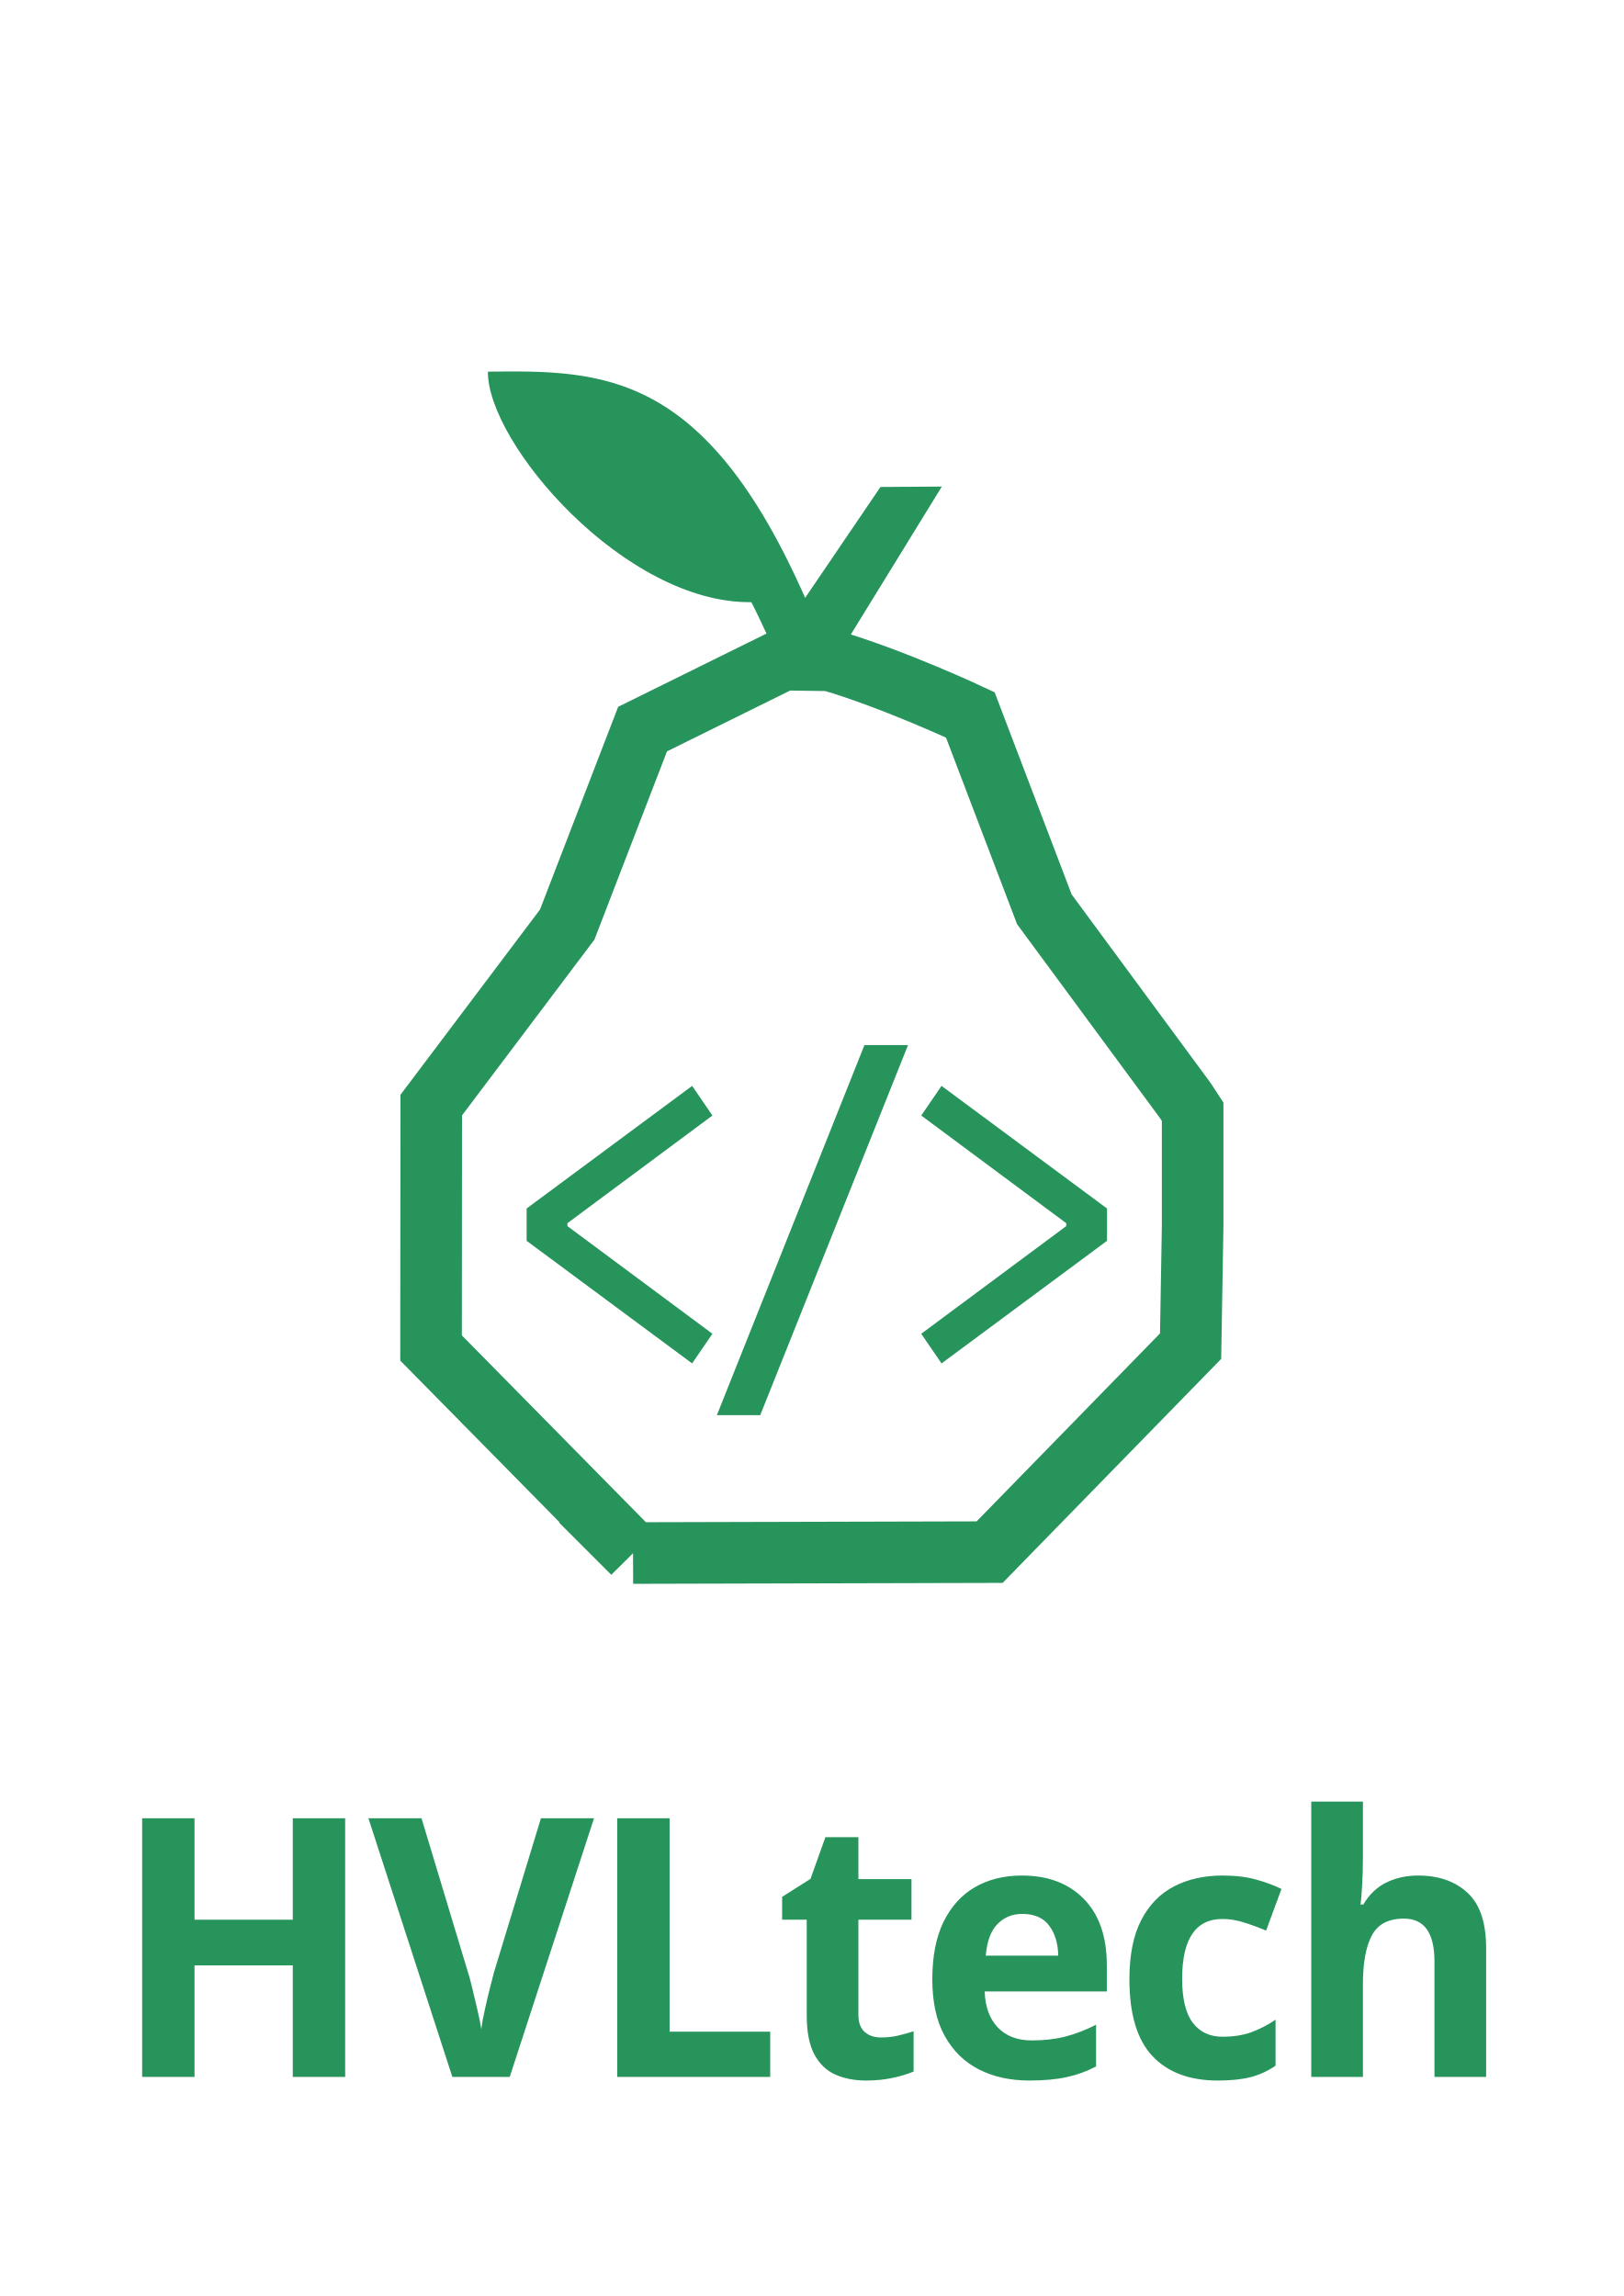
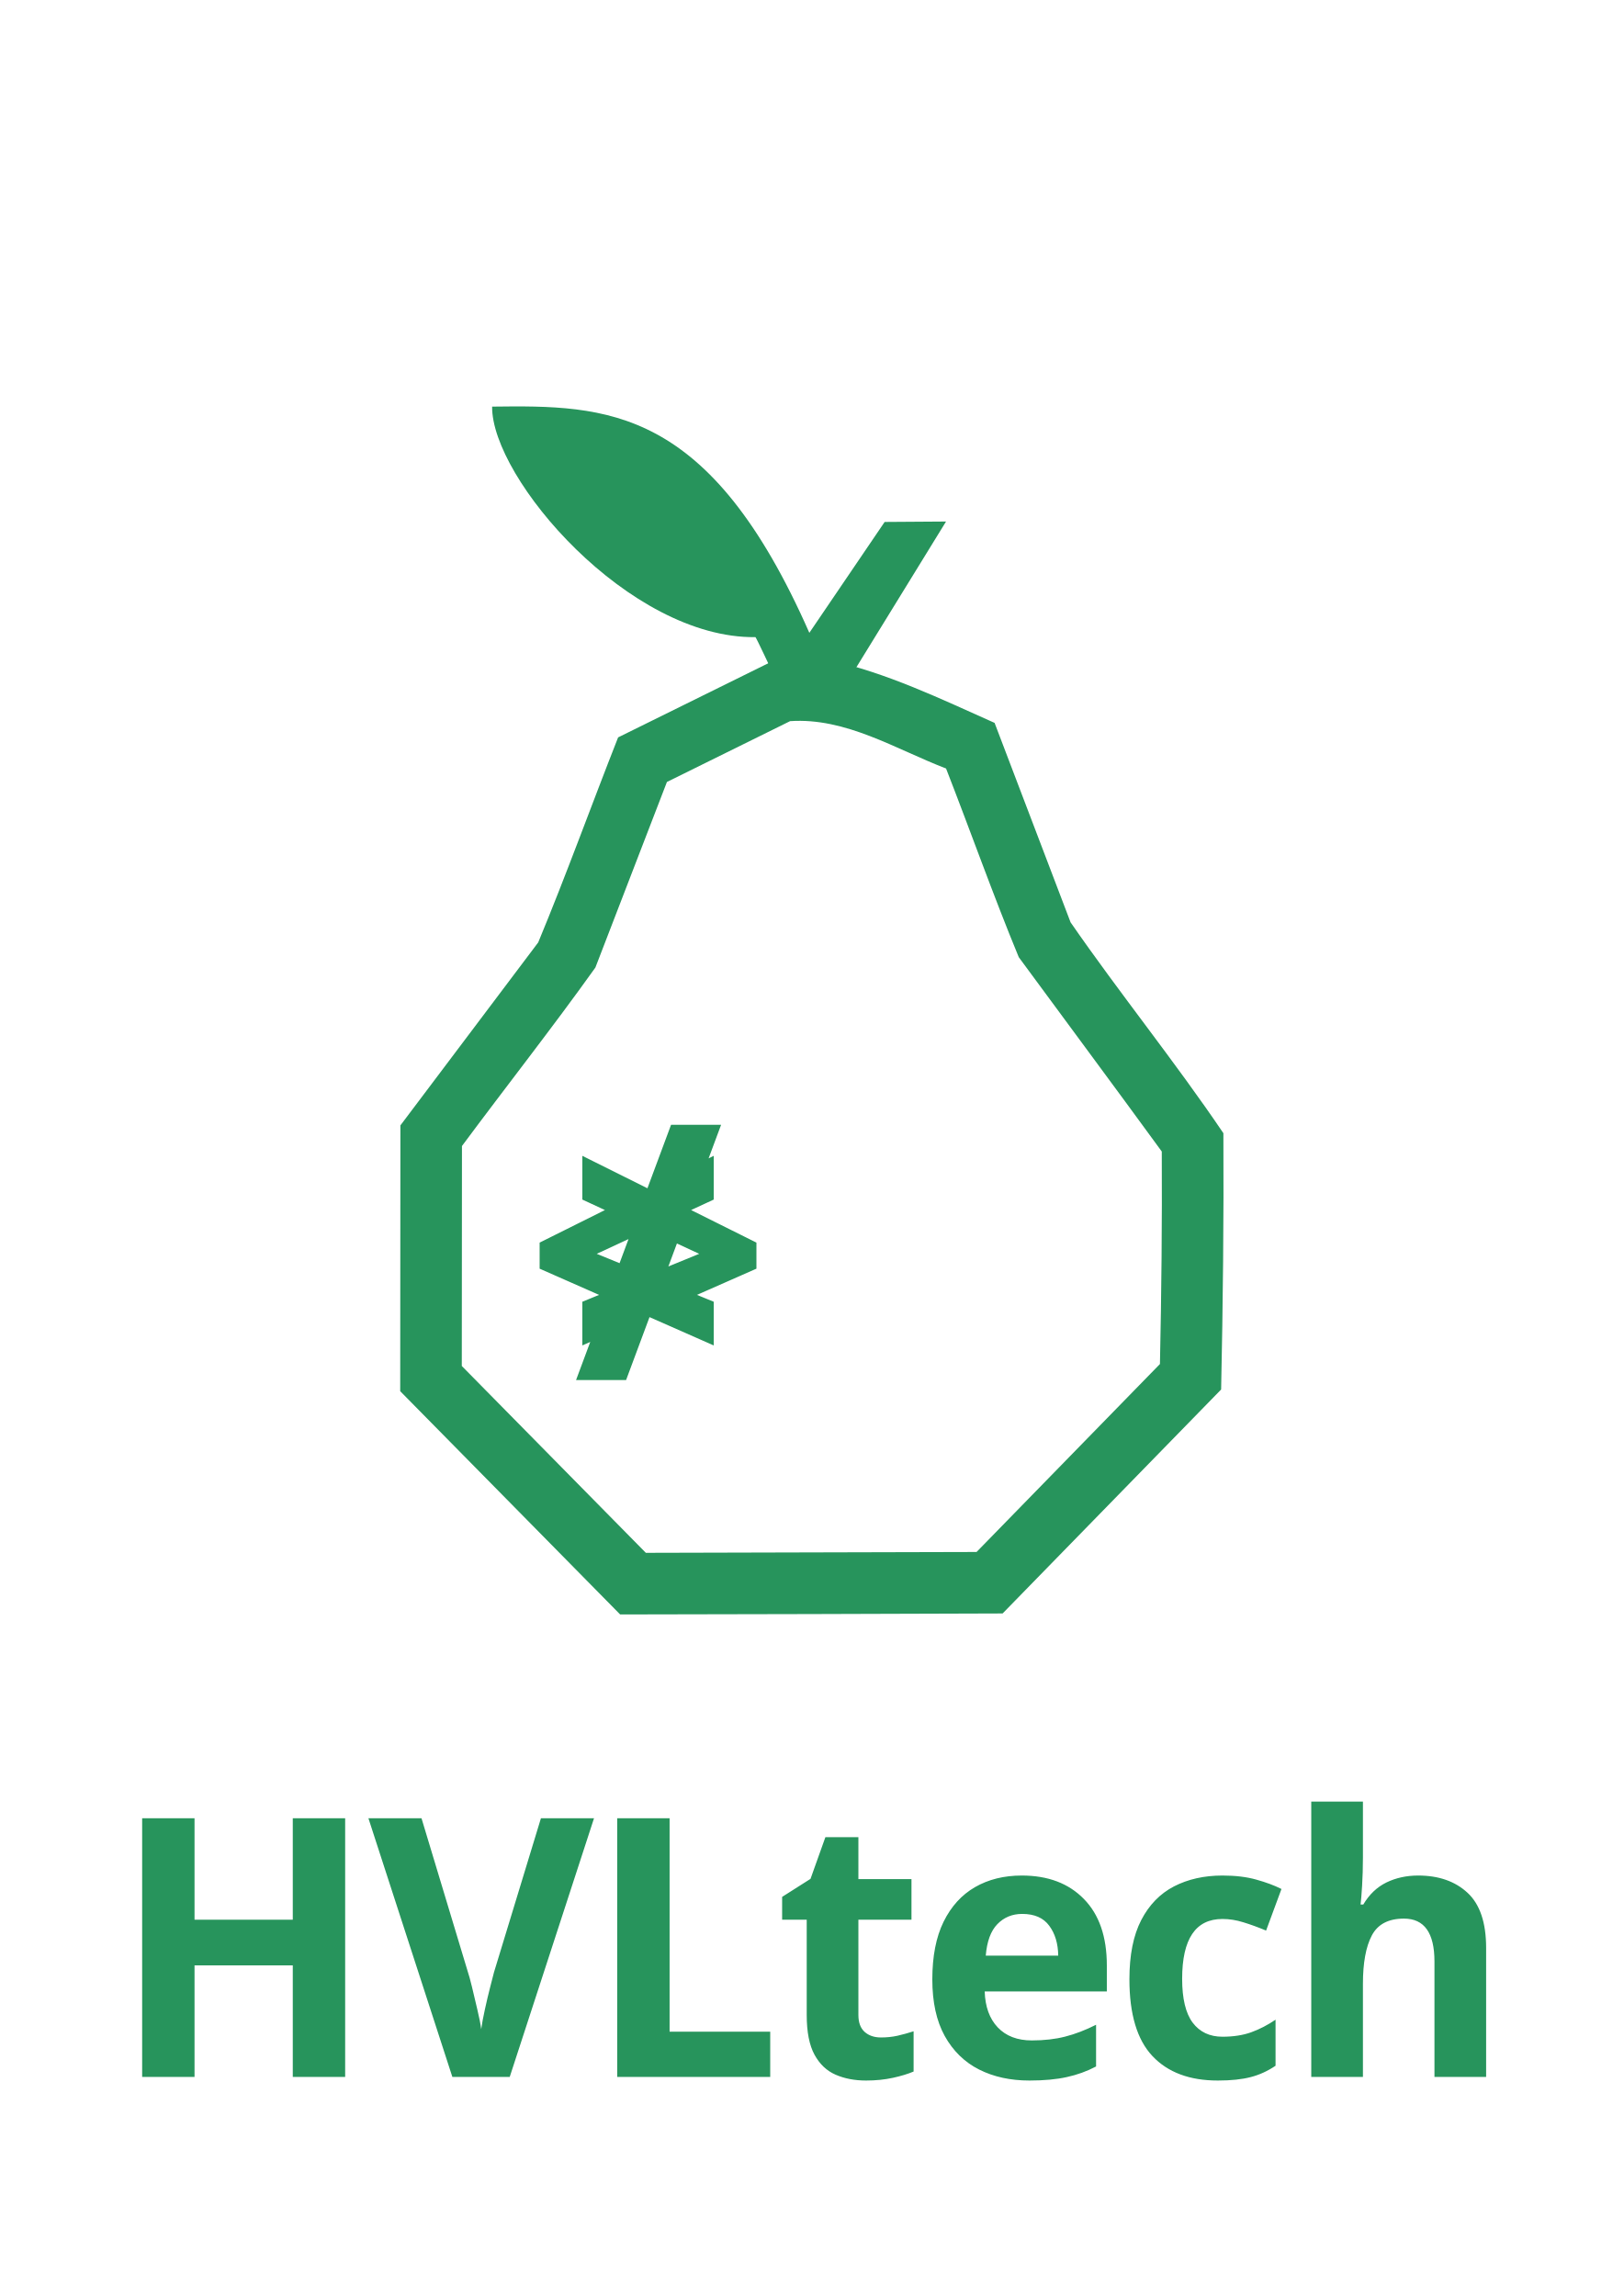
<svg xmlns="http://www.w3.org/2000/svg" width="210mm" height="297mm" viewBox="0 0 210 297" version="1.1" id="svg1">
  <defs id="defs1">
    <rect x="482.222" y="956.885" width="25.698" height="13.605" id="rect1" />
  </defs>
  <g id="layer1">
    <text xml:space="preserve" style="font-style:normal;font-variant:normal;font-weight:normal;font-stretch:normal;font-size:45.861px;font-family:Monospace;-inkscape-font-specification:Monospace;text-align:start;letter-spacing:-1.058px;word-spacing:0px;writing-mode:lr-tb;direction:ltr;text-anchor:start;fill:#27945c;fill-opacity:1;stroke:none;stroke-width:1.979;stroke-linecap:butt;stroke-linejoin:miter;stroke-dasharray:none;stroke-opacity:1" x="14.659" y="262.94" id="text2-8" transform="scale(0.9786787,1.021786)">
      <tspan x="14.659" y="262.94" style="font-style:normal;font-variant:normal;font-weight:bold;font-stretch:normal;font-size:45.861px;font-family:'Geist Mono';-inkscape-font-specification:'Geist Mono Bold';text-align:start;letter-spacing:-1.058px;word-spacing:0px;text-anchor:start;fill:#27945c;fill-opacity:1;stroke-width:1.979" id="tspan4-8">HVLtech</tspan>
    </text>
-     <g id="g3" transform="matrix(0.2645833,0,0,0.2645833,-240.5002,-301.9446)">
-       <path style="fill:#27945c;fill-opacity:1;stroke:none;stroke-width:18.892;stroke-dasharray:none;stroke-opacity:1" d="m 1284.268,1452.249 c 0,0 -7.785,-16.643 -8.071,-16.64 -61.803,0.762 -129.035,-77.667 -128.718,-112.7 56.229,-0.722 106.176,-0.383 155.07,110.592 l 36.81,-54.204 30.009,-0.208 -45.171,73.434 z" id="path1-2-9" />
-       <path style="fill:none;fill-opacity:1;stroke:#27945c;stroke-width:30.105;stroke-dasharray:none;stroke-opacity:1" d="m 1218.426,1900.495 -98.736,-100.249 0.086,-118.748 66.469,-88.26 36.842,-95.579 68.713,-33.935 22.979,0.321 c 31.417,9.253 68.502,26.67 68.502,26.67 l 36.209,95.073 68.914,93.505 3.565,5.465 v 55.921 l -1.003,58.675 -98.231,100.693 -174.31,0.446 z" id="path1-2-9-5" />
-       <path style="font-size:213.333px;font-family:'Monaspace Krypton';-inkscape-font-specification:'Monaspace Krypton';letter-spacing:-35px;word-spacing:-0.012px;fill:#27945c;stroke-width:9.754" d="m 1274.481,1636.444 -82.667,58.667 v 15.467 l 82.667,58.666 10.133,-14.187 -72.427,-51.52 v -1.387 l 72.427,-51.52 z m 34.013,157.547 73.813,-177.066 h -21.76 l -73.707,177.066 z m 90.547,-24.747 82.666,-58.666 v -15.467 l -82.666,-58.667 -10.133,14.187 72.427,51.52 v 1.387 l -72.427,51.52 z" id="text2-8-8" transform="scale(0.9786787,1.021786)" aria-label="&lt;/&gt;" />
-     </g>
-     <text xml:space="preserve" transform="scale(0.2645833)" id="text1" style="font-style:normal;font-variant:normal;font-weight:bold;font-stretch:normal;font-family:'Iosevka Term';-inkscape-font-specification:'Iosevka Term Bold';text-align:start;writing-mode:lr-tb;direction:ltr;white-space:pre;shape-inside:url(#rect1);display:inline;fill:none;stroke:#000000;word-spacing:0px;letter-spacing:-4px" />
+     <text xml:space="preserve" transform="scale(0.2645833)" id="text1" style="font-style:normal;font-variant:normal;font-weight:bold;font-stretch:normal;font-family:'Iosevka Term';-inkscape-font-specification:'Iosevka Term Bold';text-align:start;letter-spacing:-4px;word-spacing:0px;writing-mode:lr-tb;direction:ltr;white-space:pre;shape-inside:url(#rect1);display:inline;fill:none;stroke:#000000" />
+     <path style="color:#000000;font-style:normal;font-variant:normal;font-weight:normal;font-stretch:normal;font-size:medium;line-height:normal;font-family:sans-serif;font-variant-ligatures:normal;font-variant-position:normal;font-variant-caps:normal;font-variant-numeric:normal;font-variant-alternates:normal;font-variant-east-asian:normal;font-feature-settings:normal;font-variation-settings:normal;text-indent:0;text-align:start;text-decoration-line:none;text-decoration-style:solid;text-decoration-color:#000000;letter-spacing:normal;word-spacing:normal;text-transform:none;writing-mode:lr-tb;direction:ltr;text-orientation:mixed;dominant-baseline:auto;baseline-shift:baseline;text-anchor:start;white-space:normal;shape-padding:0;shape-margin:0;inline-size:0;clip-rule:nonzero;display:inline;overflow:visible;visibility:visible;isolation:auto;mix-blend-mode:normal;color-interpolation:sRGB;color-interpolation-filters:linearRGB;solid-color:#000000;solid-opacity:1;vector-effect:none;fill:#27945c;fill-opacity:1;fill-rule:nonzero;stroke:none;stroke-width:0.265;stroke-linecap:butt;stroke-linejoin:miter;stroke-miterlimit:4;stroke-dasharray:none;stroke-dashoffset:0;stroke-opacity:1;-inkscape-stroke:none;color-rendering:auto;image-rendering:auto;shape-rendering:auto;text-rendering:auto;enable-background:accumulate;stop-color:#000000" d="m 100.377,85.294 c -6.811,3.364 -13.623,6.728 -20.434,10.092 -3.476,8.823 -6.705,17.784 -10.334,26.522 -5.941,7.889 -11.883,15.779 -17.824,23.668 -0.008,11.461 -0.017,22.922 -0.025,34.382 9.482,9.627 18.963,19.253 28.445,28.88 16.465,-0.013 32.981,-0.079 49.467,-0.128 9.42,-9.657 18.841,-19.313 28.261,-28.97 0.236,-11.05 0.353,-22.101 0.293,-33.154 -6.288,-9.298 -13.395,-18.063 -19.766,-27.281 -3.275,-8.599 -6.55,-17.197 -9.825,-25.796 -6.953,-3.098 -13.988,-6.503 -21.43,-8.121 -2.276,-0.032 -4.552,-0.063 -6.828,-0.095 z m 1.807,7.991 c 7.211,-0.492 13.648,3.622 20.173,6.124 3.166,8.119 6.088,16.371 9.404,24.408 6.159,8.385 12.372,16.732 18.497,25.14 0.046,9.163 -0.039,18.325 -0.238,27.487 -7.906,8.104 -15.812,16.209 -23.718,24.313 -14.257,0.042 -28.515,0.072 -42.773,0.109 -7.934,-8.056 -15.869,-16.112 -23.803,-24.168 0.007,-9.485 0.014,-18.97 0.021,-28.455 5.721,-7.713 11.689,-15.289 17.257,-23.087 3.084,-8.001 6.168,-16.003 9.252,-24.004 5.309,-2.622 10.618,-5.244 15.927,-7.866 z" id="path1-2-9-5" />
+     <path style="fill:#27945c;fill-opacity:1;stroke:none;stroke-width:4.998;stroke-dasharray:none;stroke-opacity:1" d="m 99.839,86.82 c 0,0 -2.06,-4.403 -2.135,-4.403 C 81.352,82.619 63.563,61.868 63.647,52.598 78.525,52.407 91.74,52.497 104.676,81.859 l 9.739,-14.342 7.94,-0.055 -11.952,19.429 z" id="path1-2-9" />
+     <text xml:space="preserve" style="font-weight:bold;font-size:45.861px;line-height:10;font-family:'JetBrains Mono';-inkscape-font-specification:'JetBrains Mono Bold';text-align:start;letter-spacing:-15.875px;word-spacing:0px;writing-mode:lr-tb;direction:ltr;text-anchor:start;fill:#27945c;fill-opacity:1;stroke:#27945c;stroke-width:0.265;stroke-opacity:1" x="67.958" y="178.385" id="text2-9">
+       <tspan id="tspan2-4" style="letter-spacing:-15.875px;fill:#27945c;fill-opacity:1;stroke:#27945c;stroke-width:0.265;stroke-opacity:1" x="67.958" y="178.385">&lt; / &gt;</tspan>
+     </text>
  </g>
</svg>
